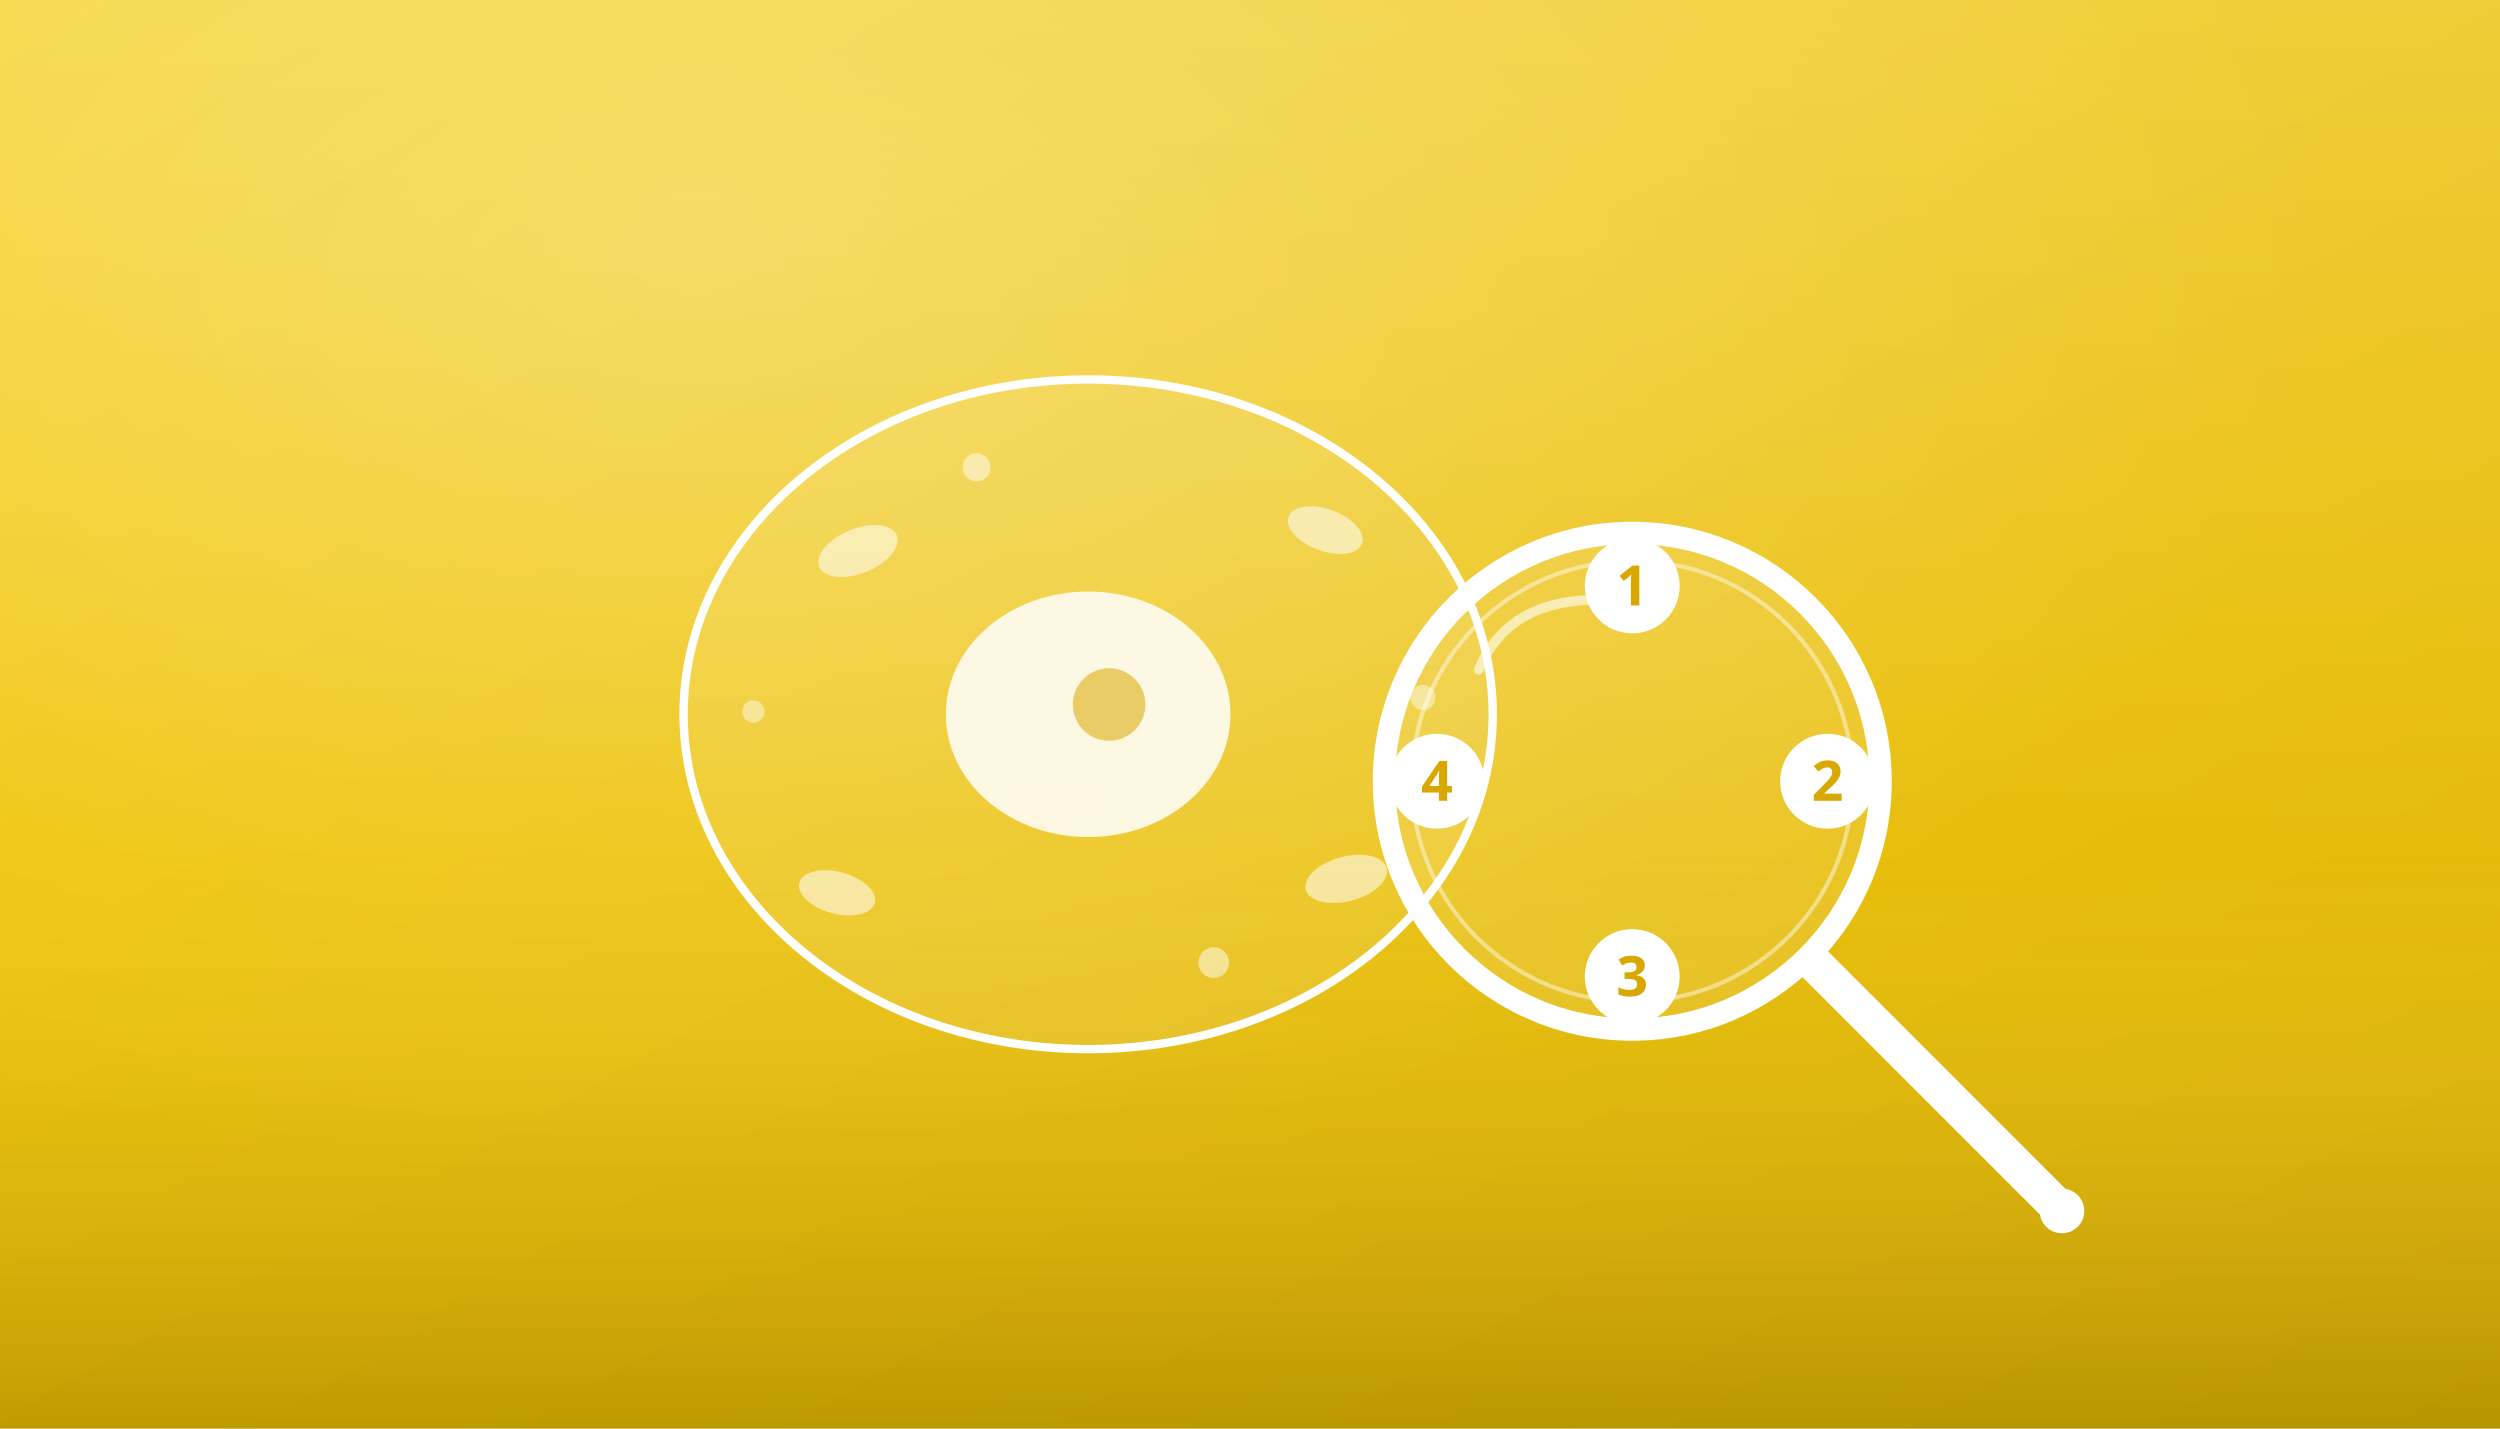
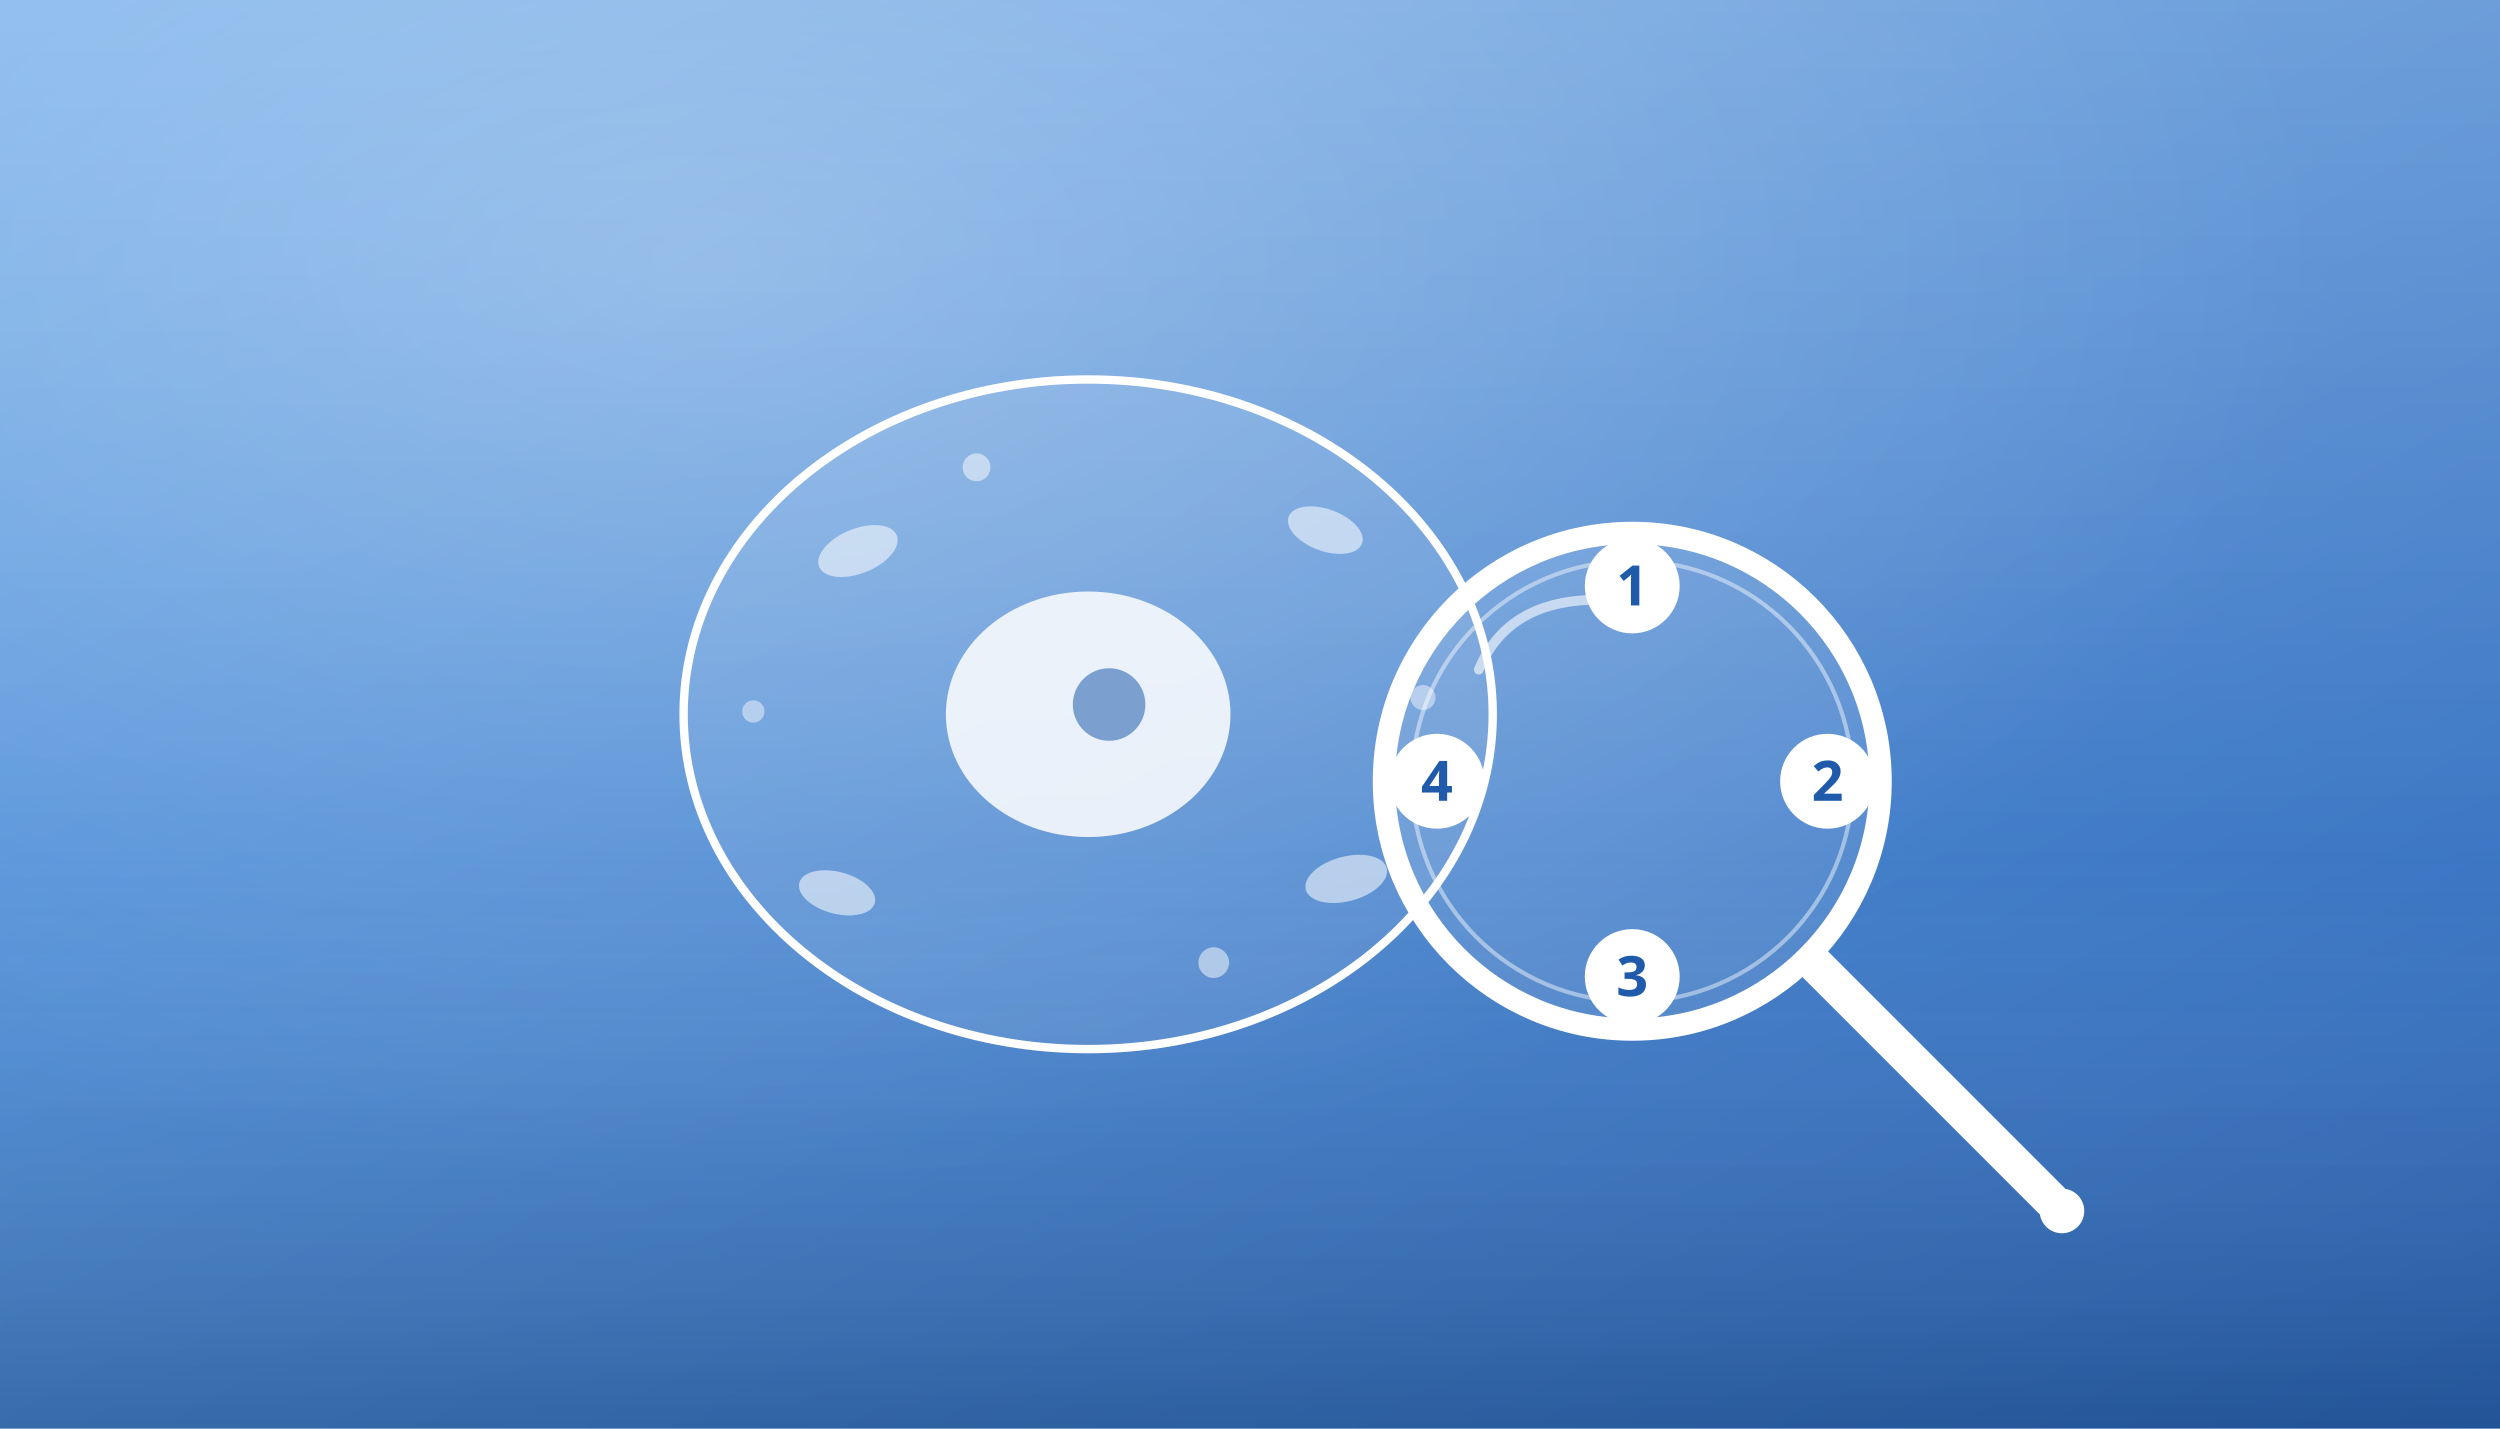
<svg xmlns="http://www.w3.org/2000/svg" viewBox="0 0 1792 1024" width="1792" height="1024">
  <defs>
    <linearGradient id="bg" x1="0%" y1="0%" x2="100%" y2="100%">
-       <stop offset="0%" stop-color="#F5C800" />
-       <stop offset="100%" stop-color="#E0B500" />
+       <stop offset="0%" stop-color="#5DA0E6" />
+       <stop offset="100%" stop-color="#2A65B8" />
    </linearGradient>
    <linearGradient id="sheen" x1="0%" y1="0%" x2="0%" y2="100%">
      <stop offset="0%" stop-color="white" stop-opacity="0.22" />
      <stop offset="60%" stop-color="white" stop-opacity="0.04" />
      <stop offset="100%" stop-color="black" stop-opacity="0.18" />
    </linearGradient>
    <radialGradient id="glow" cx="28%" cy="18%" r="65%">
      <stop offset="0%" stop-color="white" stop-opacity="0.28" />
      <stop offset="100%" stop-color="white" stop-opacity="0" />
    </radialGradient>
  </defs>
  <rect width="1792" height="1024" fill="url(#bg)" />
  <rect width="1792" height="1024" fill="url(#sheen)" />
  <rect width="1792" height="1024" fill="url(#glow)" />
  <g fill="none" stroke="white" stroke-linecap="round" stroke-linejoin="round">
    <ellipse cx="780" cy="512" rx="290" ry="240" stroke-width="6" />
    <ellipse cx="780" cy="512" rx="290" ry="240" fill="white" opacity="0.08" stroke="none" />
    <ellipse cx="780" cy="512" rx="100" ry="86" fill="white" opacity="0.85" stroke-width="4" />
-     <circle cx="795" cy="505" r="26" fill="#D8A800" opacity="0.55" stroke="none" />
+     <circle cx="795" cy="505" r="26" fill="#1F5BAA" opacity="0.55" stroke="none" />
    <ellipse cx="615" cy="395" rx="30" ry="16" fill="white" opacity="0.55" stroke="none" transform="rotate(-22 615 395)" />
    <ellipse cx="950" cy="380" rx="28" ry="15" fill="white" opacity="0.55" stroke="none" transform="rotate(20 950 380)" />
    <ellipse cx="600" cy="640" rx="28" ry="15" fill="white" opacity="0.55" stroke="none" transform="rotate(15 600 640)" />
    <ellipse cx="965" cy="630" rx="30" ry="16" fill="white" opacity="0.55" stroke="none" transform="rotate(-15 965 630)" />
    <circle cx="700" cy="335" r="10" fill="white" opacity="0.5" stroke="none" />
    <circle cx="870" cy="690" r="11" fill="white" opacity="0.5" stroke="none" />
    <circle cx="540" cy="510" r="8" fill="white" opacity="0.45" stroke="none" />
    <circle cx="1020" cy="500" r="9" fill="white" opacity="0.45" stroke="none" />
  </g>
  <g fill="none" stroke="white" stroke-linecap="round" stroke-linejoin="round">
    <circle cx="1170" cy="560" r="178" fill="white" opacity="0.10" stroke="none" />
    <circle cx="1170" cy="560" r="178" stroke-width="16" />
    <circle cx="1170" cy="560" r="158" stroke-width="3" opacity="0.45" />
    <path d="M1060,480 Q1080,432 1140,430" stroke-width="7" opacity="0.6" />
    <line x1="1300" y1="690" x2="1470" y2="860" stroke-width="26" />
    <circle cx="1478" cy="868" r="16" fill="white" stroke="none" />
  </g>
  <g font-family="'Hiragino Sans','Yu Gothic',sans-serif" font-weight="700">
    <circle cx="1170" cy="420" r="34" fill="white" />
-     <text x="1170" y="434" font-size="40" fill="#D8A800" text-anchor="middle">1</text>
+     <text x="1170" y="434" font-size="40" fill="#1F5BAA" text-anchor="middle">1</text>
    <circle cx="1310" cy="560" r="34" fill="white" />
-     <text x="1310" y="574" font-size="40" fill="#D8A800" text-anchor="middle">2</text>
+     <text x="1310" y="574" font-size="40" fill="#1F5BAA" text-anchor="middle">2</text>
    <circle cx="1170" cy="700" r="34" fill="white" />
-     <text x="1170" y="714" font-size="40" fill="#D8A800" text-anchor="middle">3</text>
+     <text x="1170" y="714" font-size="40" fill="#1F5BAA" text-anchor="middle">3</text>
    <circle cx="1030" cy="560" r="34" fill="white" />
-     <text x="1030" y="574" font-size="40" fill="#D8A800" text-anchor="middle">4</text>
+     <text x="1030" y="574" font-size="40" fill="#1F5BAA" text-anchor="middle">4</text>
  </g>
</svg>
